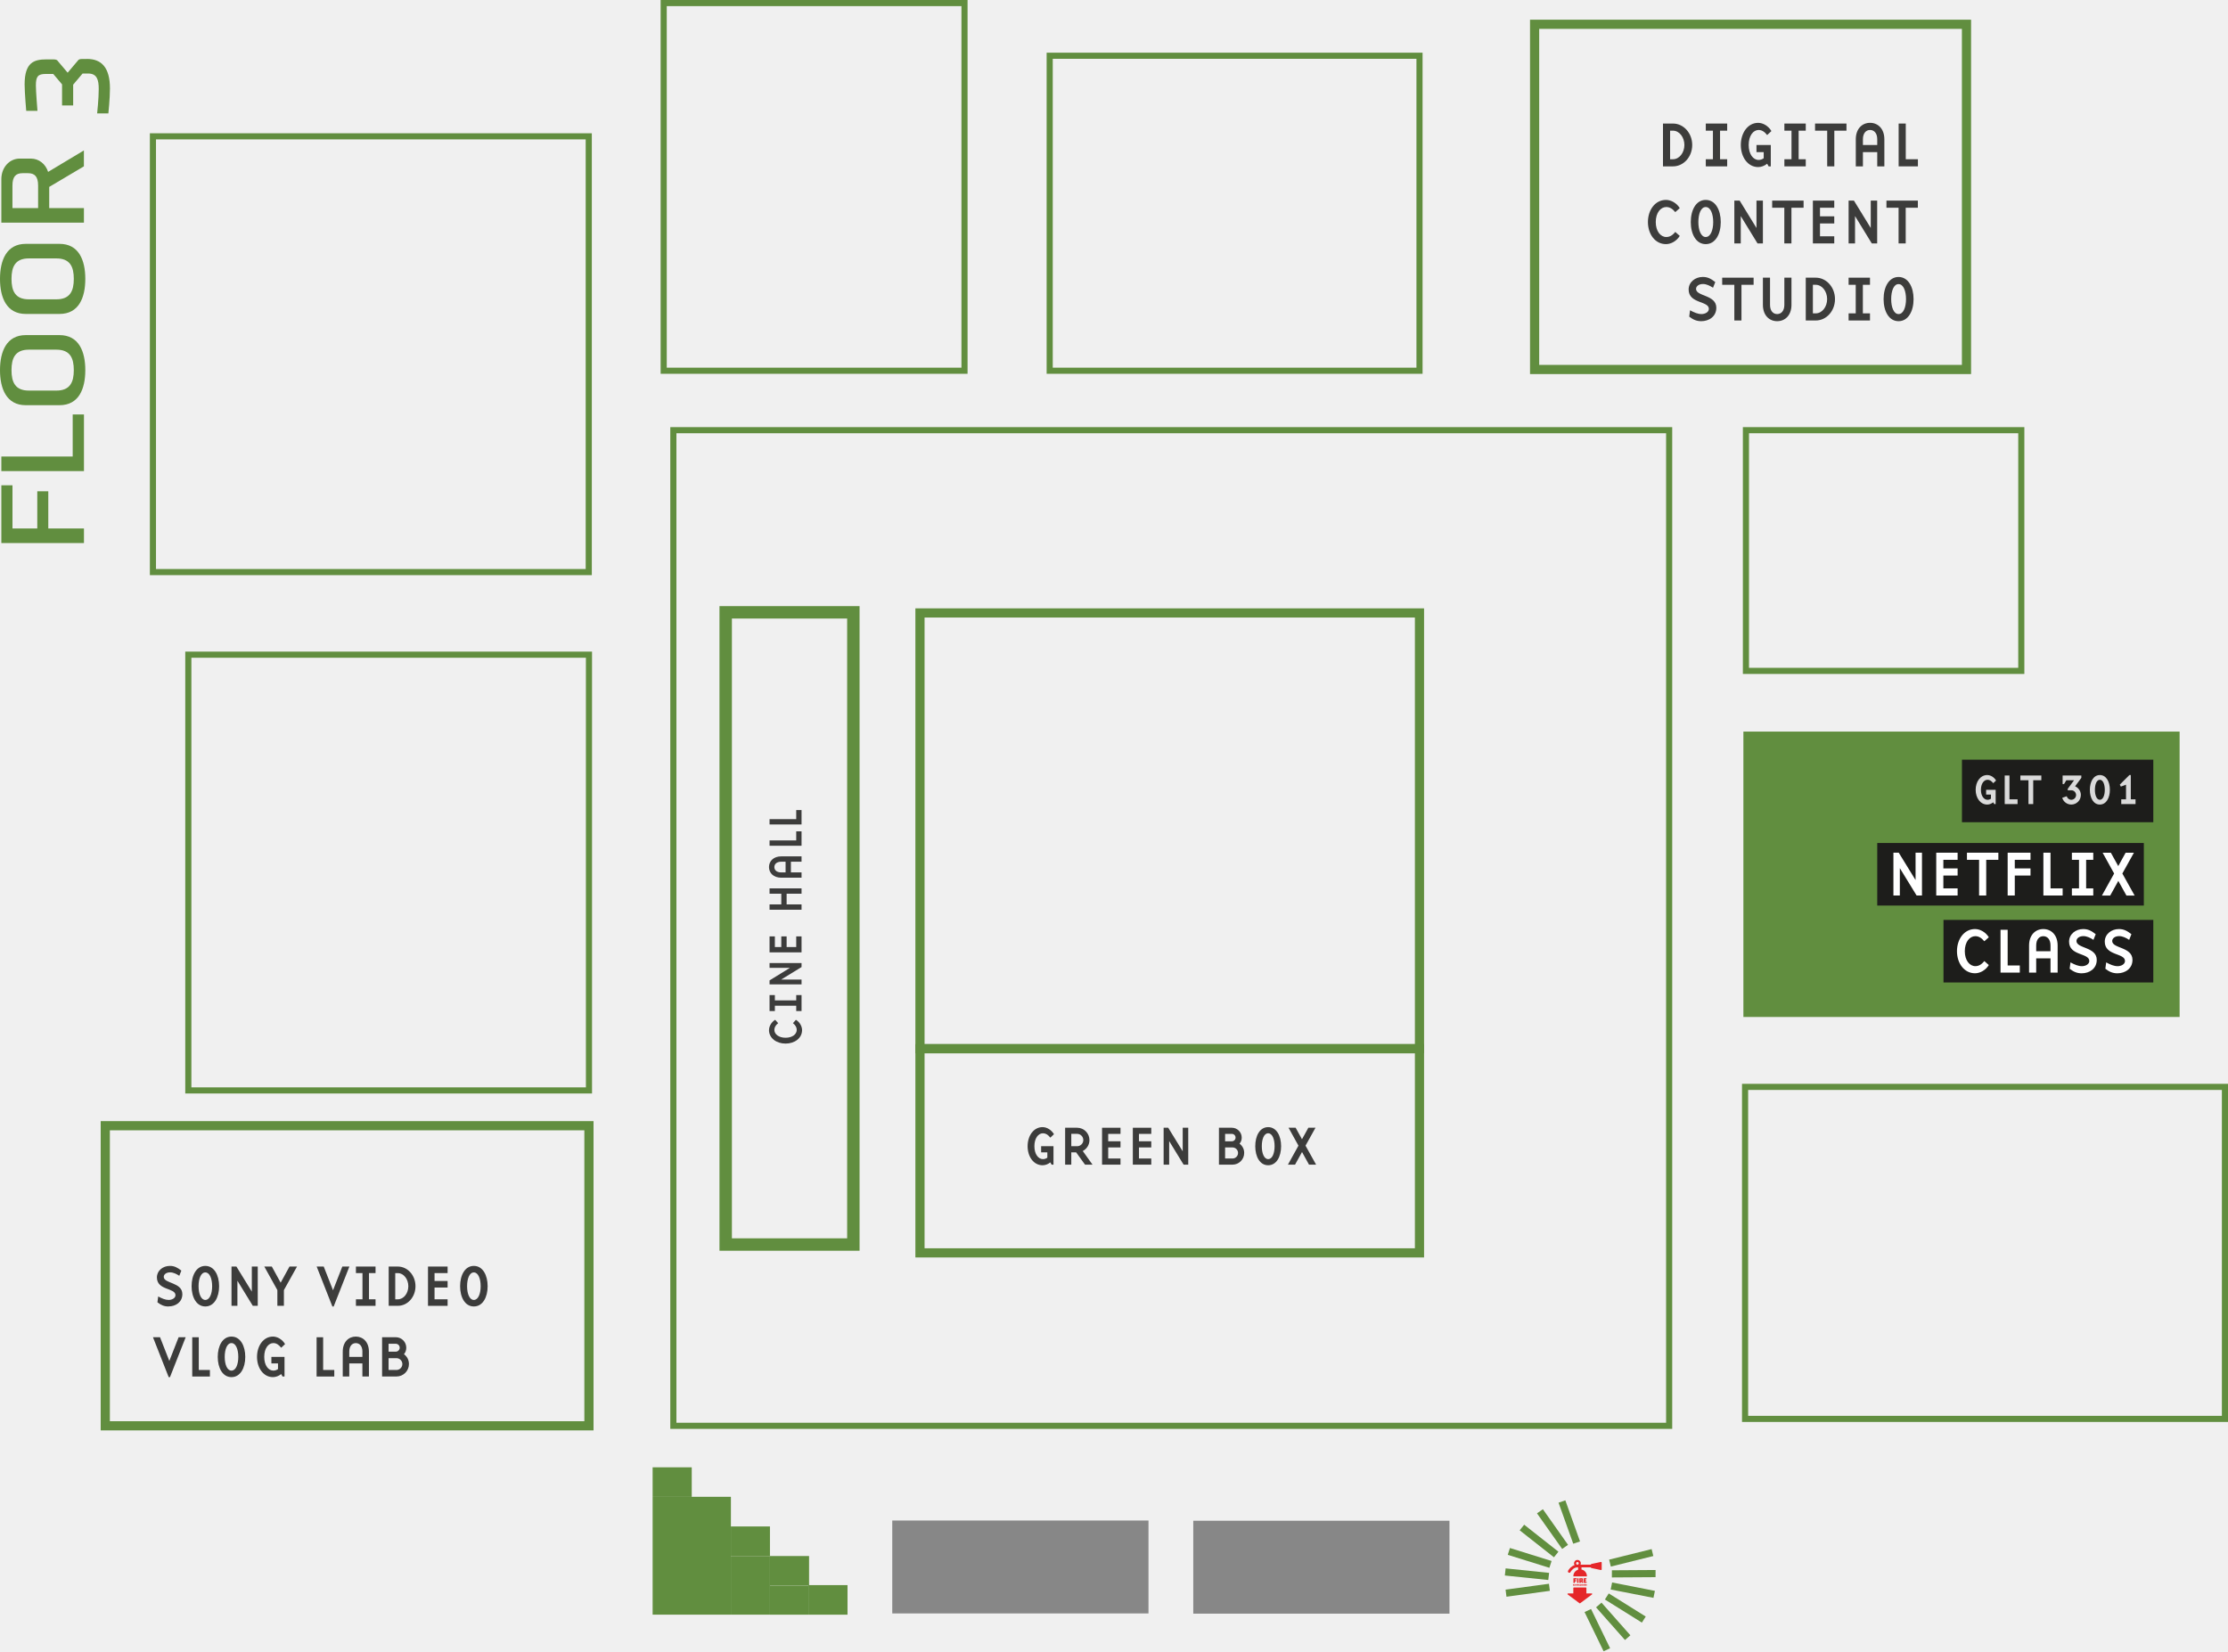
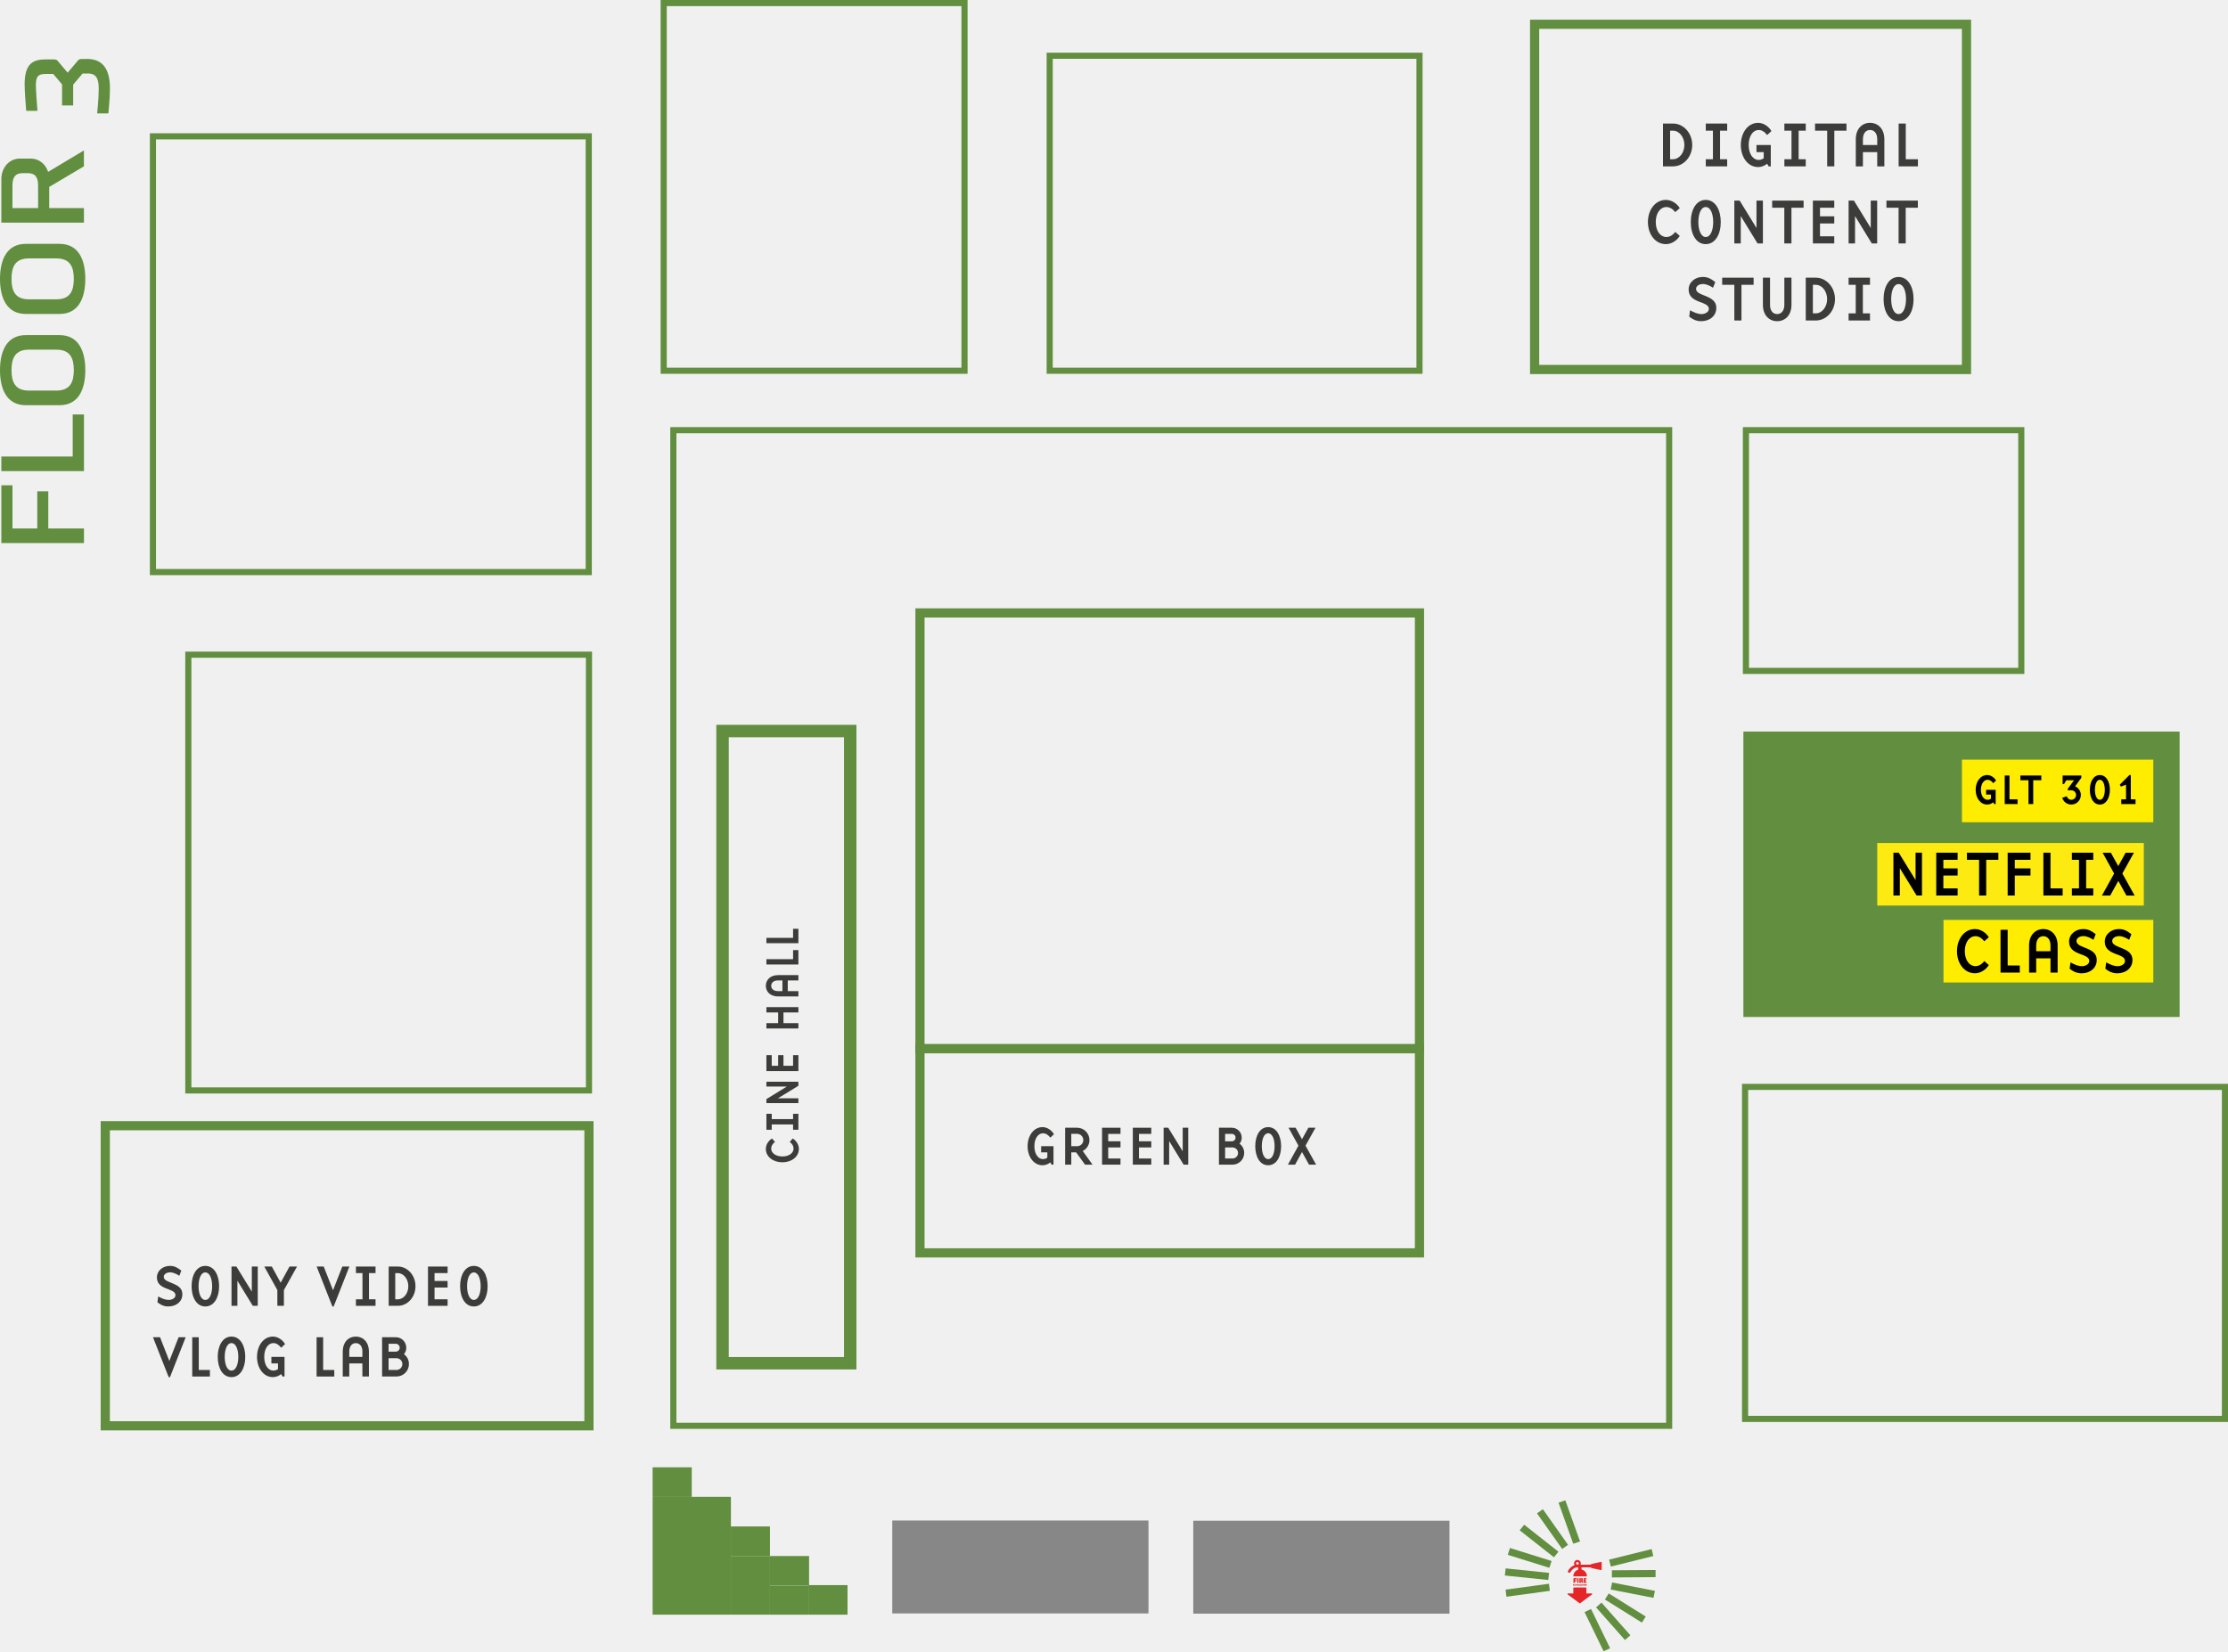
<svg xmlns="http://www.w3.org/2000/svg" id="katman_1" data-name="katman 1" viewBox="0 0 728.43 539.97">
  <defs>
    <style>
      .cls-1 {
        fill: #3c3c3b;
      }

      .cls-2 {
-         fill: #1d1d1b;
+         fill: #e52629;
      }

      .cls-3 {
-         fill: #e52629;
-       }
- 
-       .cls-4 {
        stroke-width: 2px;
      }

-       .cls-4, .cls-5, .cls-6 {
+       .cls-3, .cls-4, .cls-5 {
        fill: none;
        stroke: #618e3f;
        stroke-miterlimit: 10;
      }

+       .cls-6 {
+         fill: #ffed00;
+       }
+ 
      .cls-7 {
-         fill: #dadada;
+         fill: #878787;
      }

      .cls-8 {
-         fill: #fff;
+         fill: #fcea10;
+       }
+ 
+       .cls-4 {
+         stroke-width: 4.06px;
+       }
+ 
+       .cls-5 {
+         stroke-width: 3px;
      }

      .cls-9 {
-         fill: #878787;
-       }
- 
-       .cls-5 {
-         stroke-width: 4.06px;
-       }
- 
-       .cls-6 {
-         stroke-width: 3px;
-       }
- 
-       .cls-10 {
        fill: #618e3f;
      }
    </style>
  </defs>
-   <rect class="cls-6" x="34.42" y="368.11" width="158.13" height="98.13" />
-   <rect class="cls-6" x="501.73" y="7.94" width="141.2" height="112.88" />
-   <rect class="cls-5" x="237.26" y="200.23" width="41.74" height="206.73" />
-   <rect class="cls-4" x="220.15" y="140.67" width="325.57" height="325.57" />
+   <rect class="cls-5" x="34.42" y="368.11" width="158.13" height="98.13" />
+   <rect class="cls-5" x="501.73" y="7.94" width="141.2" height="112.88" />
+   <rect class="cls-4" x="236.23" y="239.05" width="41.74" height="206.73" />
+   <rect class="cls-3" x="220.15" y="140.67" width="325.57" height="325.57" />
  <g>
    <path class="cls-1" d="M55.09,427.22c-1.39,0-2.43-.44-3.62-1.37l.25-1.91c1.29.69,2.35,1.14,3.45,1.14.96,0,2.2-.52,2.2-1.56,0-2.45-6.07-1.5-6.07-5.8,0-2.23,1.96-3.77,4.24-3.77,1.44,0,2.43.5,3.75,1.54l-.67,1.69c-.91-.6-1.98-1.12-3-1.12-1.29,0-2.08.69-2.08,1.46,0,2.29,6.08,1.71,6.08,5.66,0,2.64-2.21,4.02-4.53,4.02Z" />
    <path class="cls-1" d="M67.13,413.95c2.89,0,4.51,3,4.51,6.64s-1.62,6.62-4.51,6.62-4.49-2.98-4.49-6.62,1.6-6.64,4.49-6.64ZM67.13,425.08c1.44,0,2.23-2.04,2.23-4.49s-.79-4.51-2.23-4.51-2.21,2.04-2.21,4.51.79,4.49,2.21,4.49Z" />
    <path class="cls-1" d="M82.34,414.16h1.93v12.84h-1.62l-5.03-8.2v8.2h-1.93v-12.84h1.6l5.04,8.2v-8.2Z" />
    <path class="cls-1" d="M86.41,414.16h2.46l2.89,5.28,2.89-5.28h2.46l-4.29,7.7v5.14h-2.14v-5.14l-4.27-7.7Z" />
    <path class="cls-1" d="M109.09,427.22h-.42l-5.14-13.06h2.31l3.04,7.76,3.04-7.76h2.31l-5.14,13.06Z" />
    <path class="cls-1" d="M118.51,416.3h-2.14v-2.14h6.41v2.14h-2.14v8.57h2.14v2.14h-6.41v-2.14h2.14v-8.57Z" />
    <path class="cls-1" d="M127.08,414.16h3c3.18,0,5.76,2.87,5.76,6.43s-2.58,6.41-5.76,6.41h-3v-12.84ZM129.22,424.87h.87c1.87,0,3.41-1.93,3.41-4.27s-1.54-4.29-3.41-4.29h-.87v8.57Z" />
    <path class="cls-1" d="M139.93,414.16h6.41v2.14h-4.27v2.58h4.27v2.14h-4.27v3.85h4.27v2.14h-6.41v-12.84Z" />
    <path class="cls-1" d="M154.92,413.95c2.89,0,4.51,3,4.51,6.64s-1.62,6.62-4.51,6.62-4.49-2.98-4.49-6.62,1.6-6.64,4.49-6.64ZM154.92,425.08c1.44,0,2.23-2.04,2.23-4.49s-.79-4.51-2.23-4.51-2.21,2.04-2.21,4.51.79,4.49,2.21,4.49Z" />
    <path class="cls-1" d="M55.57,450.33h-.42l-5.14-13.06h2.31l3.04,7.76,3.04-7.76h2.31l-5.14,13.06Z" />
    <path class="cls-1" d="M64.99,447.98h3.64v2.14h-5.78v-12.84h2.14v10.71Z" />
    <path class="cls-1" d="M75.68,437.06c2.89,0,4.51,3,4.51,6.64s-1.62,6.62-4.51,6.62-4.49-2.99-4.49-6.62,1.6-6.64,4.49-6.64ZM75.68,448.19c1.44,0,2.23-2.04,2.23-4.49s-.79-4.51-2.23-4.51-2.21,2.04-2.21,4.51.79,4.49,2.21,4.49Z" />
    <path class="cls-1" d="M90.89,445.84h-2.16v-2.14h4.29v6.41h-.65l-.44-.79c-.79.63-1.75,1-2.7,1-3.1,0-5.2-2.99-5.2-6.62s2.1-6.64,5.2-6.64c1.52,0,3.1.98,3.97,2.46l-1.27,1.19c-.83-1.06-1.66-1.52-2.56-1.52-1.62,0-2.98,1.71-2.98,4.51s1.37,4.49,2.98,4.49c.52,0,1.02-.15,1.52-.5v-1.85Z" />
    <path class="cls-1" d="M105.65,447.98h3.64v2.14h-5.78v-12.84h2.14v10.71Z" />
    <path class="cls-1" d="M114.2,450.12h-2.14v-8.13c0-3.18,1.93-4.93,4.27-4.93s4.29,1.75,4.29,4.93v8.13h-2.14v-4.28h-4.29v4.28ZM118.49,441.99c0-1.89-.98-2.79-2.16-2.79s-2.14.91-2.14,2.79v1.71h4.29v-1.71Z" />
    <path class="cls-1" d="M124.91,437.27h4.49c1.89,0,3.43,1.54,3.43,3.43,0,.89-.27,1.54-.75,2.12.98.75,1.62,1.83,1.62,3.23,0,2.25-1.83,4.06-4.06,4.06h-4.72v-12.84ZM127.04,441.99h2.35c.71,0,1.29-.58,1.29-1.29s-.58-1.29-1.29-1.29h-2.35v2.58ZM127.04,447.98h2.58c1.06,0,1.93-.87,1.93-1.93s-.87-1.93-1.93-1.93h-2.58v3.85Z" />
  </g>
  <g>
    <path class="cls-1" d="M543.7,40.4h3.28c3.46,0,6.28,3.13,6.28,7.01s-2.81,6.99-6.28,6.99h-3.28v-14ZM546.03,52.07h.95c2.04,0,3.72-2.1,3.72-4.66s-1.68-4.68-3.72-4.68h-.95v9.34Z" />
    <path class="cls-1" d="M560.03,42.73h-2.33v-2.33h6.99v2.33h-2.33v9.34h2.33v2.33h-6.99v-2.33h2.33v-9.34Z" />
    <path class="cls-1" d="M576.62,49.74h-2.35v-2.33h4.68v6.99h-.71l-.48-.86c-.86.69-1.91,1.09-2.94,1.09-3.38,0-5.67-3.25-5.67-7.22s2.29-7.24,5.67-7.24c1.66,0,3.38,1.07,4.33,2.69l-1.39,1.3c-.9-1.15-1.81-1.66-2.79-1.66-1.76,0-3.25,1.87-3.25,4.91s1.49,4.89,3.25,4.89c.57,0,1.11-.17,1.66-.55v-2.02Z" />
    <path class="cls-1" d="M585.72,42.73h-2.33v-2.33h6.99v2.33h-2.33v9.34h2.33v2.33h-6.99v-2.33h2.33v-9.34Z" />
    <path class="cls-1" d="M593.42,42.73v-2.33h10.27v2.33h-3.97v11.67h-2.33v-11.67h-3.97Z" />
    <path class="cls-1" d="M609.07,54.4h-2.33v-8.86c0-3.46,2.1-5.38,4.66-5.38s4.68,1.91,4.68,5.38v8.86h-2.33v-4.66h-4.68v4.66ZM613.75,45.54c0-2.06-1.07-3.04-2.35-3.04s-2.33.99-2.33,3.04v1.87h4.68v-1.87Z" />
    <path class="cls-1" d="M623.08,52.07h3.97v2.33h-6.3v-14h2.33v11.67Z" />
    <path class="cls-1" d="M544.68,65.37c1.72,0,3.53,1.07,4.51,2.69l-1.47,1.3c-.94-1.16-1.89-1.66-2.94-1.66-1.85,0-3.44,1.87-3.44,4.91s1.6,4.89,3.44,4.89c1.05,0,2-.48,2.94-1.66l1.47,1.3c-.99,1.62-2.79,2.69-4.51,2.69-3.53,0-5.9-3.25-5.9-7.22s2.37-7.24,5.9-7.24Z" />
    <path class="cls-1" d="M557.68,65.37c3.15,0,4.91,3.28,4.91,7.24s-1.76,7.22-4.91,7.22-4.89-3.25-4.89-7.22,1.74-7.24,4.89-7.24ZM557.68,77.5c1.57,0,2.44-2.23,2.44-4.89s-.86-4.91-2.44-4.91-2.41,2.23-2.41,4.91.86,4.89,2.41,4.89Z" />
    <path class="cls-1" d="M574.27,65.6h2.1v14h-1.76l-5.48-8.94v8.94h-2.1v-14h1.74l5.5,8.95v-8.95Z" />
    <path class="cls-1" d="M579.4,67.93v-2.33h10.27v2.33h-3.97v11.67h-2.33v-11.67h-3.97Z" />
    <path class="cls-1" d="M592.71,65.6h6.99v2.33h-4.66v2.81h4.66v2.33h-4.66v4.2h4.66v2.33h-6.99v-14Z" />
    <path class="cls-1" d="M611.63,65.6h2.1v14h-1.76l-5.48-8.94v8.94h-2.1v-14h1.74l5.5,8.95v-8.95Z" />
    <path class="cls-1" d="M616.76,67.93v-2.33h10.27v2.33h-3.97v11.67h-2.33v-11.67h-3.97Z" />
    <path class="cls-1" d="M556.23,105.03c-1.51,0-2.64-.48-3.95-1.49l.27-2.08c1.41.76,2.56,1.24,3.76,1.24,1.05,0,2.39-.57,2.39-1.7,0-2.67-6.61-1.64-6.61-6.32,0-2.44,2.14-4.12,4.62-4.12,1.58,0,2.65.55,4.09,1.68l-.74,1.85c-.99-.65-2.16-1.22-3.28-1.22-1.41,0-2.27.76-2.27,1.6,0,2.5,6.63,1.87,6.63,6.17,0,2.88-2.42,4.39-4.93,4.39Z" />
    <path class="cls-1" d="M563.06,93.13v-2.33h10.27v2.33h-3.97v11.67h-2.33v-11.67h-3.97Z" />
    <path class="cls-1" d="M578.7,90.8v8.88c0,2.04,1.05,3.02,2.33,3.02s2.35-.99,2.35-3.02v-8.88h2.33v8.88c0,3.44-2.1,5.35-4.68,5.35s-4.66-1.91-4.66-5.35v-8.88h2.33Z" />
    <path class="cls-1" d="M590.38,90.8h3.28c3.46,0,6.28,3.13,6.28,7.01s-2.81,6.99-6.28,6.99h-3.28v-14ZM592.71,102.47h.94c2.04,0,3.72-2.1,3.72-4.66s-1.68-4.68-3.72-4.68h-.94v9.34Z" />
    <path class="cls-1" d="M606.72,93.13h-2.33v-2.33h6.99v2.33h-2.33v9.34h2.33v2.33h-6.99v-2.33h2.33v-9.34Z" />
    <path class="cls-1" d="M620.72,90.57c3.15,0,4.91,3.28,4.91,7.24s-1.76,7.22-4.91,7.22-4.89-3.25-4.89-7.22,1.74-7.24,4.89-7.24ZM620.72,102.7c1.58,0,2.44-2.23,2.44-4.89s-.86-4.91-2.44-4.91-2.41,2.22-2.41,4.91.86,4.89,2.41,4.89Z" />
  </g>
-   <rect class="cls-4" x="570.54" y="355.41" width="156.89" height="108.57" />
-   <rect class="cls-4" x="216.99" y="1" width="98.35" height="120.23" />
-   <rect class="cls-4" x="343.19" y="18.23" width="120.91" height="103" />
-   <rect class="cls-4" x="570.82" y="140.67" width="90.03" height="78.71" />
-   <polygon class="cls-10" points="506.72 520.2 492.53 522.13 492.24 519.81 506.42 517.89 506.72 520.2" />
-   <polygon class="cls-10" points="506.2 516.66 492 515.19 492.26 512.86 506.47 514.33 506.2 516.66" />
-   <polygon class="cls-10" points="506.56 512.67 492.95 508.43 493.67 506.2 507.28 510.44 506.56 512.67" />
-   <polygon class="cls-10" points="508.05 509.23 496.85 500.41 498.32 498.58 509.52 507.41 508.05 509.23" />
-   <polygon class="cls-10" points="510.74 506.5 502.51 494.86 504.44 493.52 512.66 505.16 510.74 506.5" />
-   <polygon class="cls-10" points="514.36 504.8 509.56 491.38 511.78 490.61 516.58 504.04 514.36 504.8" />
-   <g>
-     <polygon class="cls-10" points="526.1 510 539.99 506.55 540.54 508.82 526.65 512.27 526.1 510" />
-     <polygon class="cls-10" points="527 513.48 541.28 513.39 541.27 515.73 526.99 515.82 527 513.48" />
-     <polygon class="cls-10" points="527.07 517.47 541.06 520.21 540.59 522.5 526.6 519.77 527.07 517.47" />
-     <polygon class="cls-10" points="525.97 521.05 538.06 528.61 536.8 530.59 524.71 523.03 525.97 521.05" />
-     <polygon class="cls-10" points="523.6 524.06 533.04 534.74 531.27 536.28 521.82 525.6 523.6 524.06" />
-     <polygon class="cls-10" points="520.18 526.14 526.41 538.97 524.29 539.97 518.06 527.15 520.18 526.14" />
-   </g>
-   <g>
-     <path class="cls-3" d="M515.42,516.04v.43s-.53,0-.53,0v.24s.44-.02.44-.02v.41s-.43.01-.43.01l.02.5-.49.03v-1.56s.98-.04.98-.04Z" />
-     <path class="cls-3" d="M516.11,516.07v1.52s-.48.03-.48.03l-.02-1.53.5-.02Z" />
-     <path class="cls-3" d="M516.92,517.12l-.08.02.02.48h-.48s-.02-1.51-.02-1.51l.74-.04.37.06.04.82-.16.08.3.43-.44.2-.29-.54ZM516.8,516.79l.25-.02v-.32s-.26,0-.26,0v.34Z" />
-     <path class="cls-3" d="M518.71,517.6h-.97s0-1.46,0-1.46l.09-.06.84-.02v.39s-.48,0-.48,0v.2s.35,0,.35,0v.36s-.38,0-.38,0v.21s.55-.01.55-.01v.4Z" />
-     <path class="cls-3" d="M514.62,518.51h-.3s0-.45,0-.45l.03-.02h.26s0,.11,0,.11h-.14s0,.06,0,.06h.11s0,.11,0,.11h-.11s0,.06,0,.06h.17s0,.12,0,.12Z" />
-     <path class="cls-3" d="M514.86,518.36l-.04.03v.12s-.17,0-.17,0l.03-.19.08-.05-.08-.05v-.17s.14,0,.14,0v.12s.04.04.04.04l.03-.03v-.12s.15,0,.15,0l-.02.17-.07.05.07.05.03.19h-.16s0-.11,0-.11l-.04-.03Z" />
-     <path class="cls-3" d="M515.44,518.17h-.12s.02.33.02.33h-.15s0-.33,0-.33h-.11s0-.13,0-.13h.35s0,.13,0,.13Z" />
-     <path class="cls-3" d="M515.64,518.04v.46s-.15,0-.15,0v-.47s.15,0,.15,0Z" />
-     <path class="cls-3" d="M516.09,518.51h-.14s0-.14,0-.14l-.1-.13v.26s-.14,0-.14,0v-.45s.13-.01.13-.01l.11.15v-.15s.14,0,.14,0v.46Z" />
-     <path class="cls-3" d="M516.24,518.04h.26s0,.13,0,.13h-.18v.2h.07s0-.12,0-.12h.14s-.01.26-.01.26h-.33s-.02-.38-.02-.38l.07-.09Z" />
-     <path class="cls-3" d="M516.94,518.05l.02.41-.06.05h-.29s-.03-.02-.03-.02v-.43s.14,0,.14,0v.31s.1-.01.1-.01v-.31s.13,0,.13,0Z" />
-     <path class="cls-3" d="M517.17,518.04v.46s-.15,0-.15,0v-.47s.15,0,.15,0Z" />
-     <path class="cls-3" d="M517.54,518.04v.13s-.14,0-.14,0v.03s.15.07.15.07v.23s-.3.03-.3.03v-.15s.15,0,.15,0v-.04s-.16-.09-.16-.09v-.19s.14-.01.14-.01h.16Z" />
-     <path class="cls-3" d="M517.84,518.34h-.09s0,.16,0,.16h-.14v-.45s.14,0,.14,0v.17s.09,0,.09,0v-.18s.15,0,.15,0v.48s-.15,0-.15,0v-.18Z" />
-     <path class="cls-3" d="M518.36,518.51h-.3s0-.45,0-.45l.03-.02h.26s0,.11,0,.11h-.14s0,.06,0,.06h.11s0,.11,0,.11h-.11s0,.06,0,.06h.17s0,.12,0,.12Z" />
-     <path class="cls-3" d="M518.59,518.36h-.02s0,.15,0,.15h-.15s0-.46,0-.46h.23s.11,0,.11,0v.25s-.04.03-.04.03l.09.13-.13.06-.09-.17ZM518.55,518.26h.08s0-.1,0-.1h-.08s0,.1,0,.1Z" />
-   </g>
-   <path class="cls-3" d="M512.53,521.37l3.88,2.89c.06.05.15.05.21,0l3.88-2.89c.06-.04.08-.12.06-.19-.02-.07-.09-.12-.16-.12h-1.74v-1.79c0-.1-.08-.17-.17-.17h-3.93c-.1,0-.17.08-.17.17v1.79h-1.74c-.07,0-.14.05-.16.12-.02.07,0,.15.06.19Z" />
-   <path class="cls-3" d="M523.58,510.81s-.08-.05-.14-.05c-.02,0-.03,0-.05,0l-3.1.66c-.05,0-.09.03-.12.08-.03.04-.05.09-.05.14h-3.38c.06-.14.1-.29.1-.44,0-.3-.11-.57-.33-.78-.22-.22-.48-.33-.78-.33s-.57.11-.78.33c-.22.22-.33.48-.33.78,0,.2.06.4.17.6-.26.08-.51.2-.75.36-.24.16-.44.31-.59.46-.15.15-.29.31-.42.48-.13.17-.22.3-.26.37-.04.07-.08.13-.1.18-.06.11-.06.22-.02.34.04.12.11.2.22.26.06.03.13.05.2.05.18,0,.32-.08.39-.24.02-.04.05-.09.1-.17.05-.08.14-.2.28-.37.14-.17.29-.32.46-.46.16-.14.38-.26.63-.37.26-.11.52-.16.8-.16h.22v.77c-.46.14-.83.4-1.12.79-.29.39-.43.83-.43,1.32v.07h4.43v-.07c0-.53-.17-1-.5-1.41-.33-.41-.76-.66-1.27-.77v-.71h3.06c0,.05.02.1.05.14.03.04.07.07.12.08l3.1.66s.03,0,.05,0c.06,0,.1-.02.14-.05.06-.04.08-.1.08-.17v-2.22c0-.07-.03-.13-.08-.17ZM516.04,511.52c-.09.09-.19.13-.31.13s-.22-.04-.31-.13c-.09-.09-.13-.19-.13-.31s.04-.22.13-.31c.09-.09.19-.13.31-.13s.22.04.31.13c.09.09.13.19.13.31s-.04.22-.13.31Z" />
-   <rect class="cls-6" x="300.78" y="342.93" width="163.31" height="66.76" />
+   <rect class="cls-3" x="570.54" y="355.41" width="156.89" height="108.57" />
+   <rect class="cls-3" x="216.99" y="1" width="98.35" height="120.23" />
+   <rect class="cls-3" x="343.19" y="18.23" width="120.91" height="103" />
+   <rect class="cls-3" x="570.82" y="140.67" width="90.03" height="78.71" />
+   <polygon class="cls-9" points="506.72 520.2 492.53 522.13 492.24 519.81 506.42 517.89 506.72 520.2" />
+   <polygon class="cls-9" points="506.2 516.66 492 515.19 492.26 512.86 506.47 514.33 506.2 516.66" />
+   <polygon class="cls-9" points="506.56 512.67 492.95 508.43 493.67 506.2 507.28 510.44 506.56 512.67" />
+   <polygon class="cls-9" points="508.05 509.23 496.85 500.41 498.32 498.58 509.52 507.41 508.05 509.23" />
+   <polygon class="cls-9" points="510.74 506.5 502.51 494.86 504.44 493.52 512.66 505.16 510.74 506.5" />
+   <polygon class="cls-9" points="514.36 504.8 509.56 491.38 511.78 490.61 516.58 504.04 514.36 504.8" />
+   <g>
+     <polygon class="cls-9" points="526.1 510 539.99 506.55 540.54 508.82 526.65 512.27 526.1 510" />
+     <polygon class="cls-9" points="527 513.48 541.28 513.39 541.27 515.73 526.99 515.82 527 513.48" />
+     <polygon class="cls-9" points="527.07 517.47 541.06 520.21 540.59 522.5 526.6 519.77 527.07 517.47" />
+     <polygon class="cls-9" points="525.97 521.05 538.06 528.61 536.8 530.59 524.71 523.03 525.97 521.05" />
+     <polygon class="cls-9" points="523.6 524.06 533.04 534.74 531.27 536.28 521.82 525.6 523.6 524.06" />
+     <polygon class="cls-9" points="520.18 526.14 526.41 538.97 524.29 539.97 518.06 527.15 520.18 526.14" />
+   </g>
+   <g>
+     <path class="cls-2" d="M515.42,516.04v.43s-.53,0-.53,0v.24s.44-.02.44-.02v.41s-.43.01-.43.01l.02.5-.49.03v-1.56s.98-.04.98-.04Z" />
+     <path class="cls-2" d="M516.11,516.07v1.52s-.48.03-.48.03l-.02-1.53.5-.02Z" />
+     <path class="cls-2" d="M516.92,517.12l-.08.02.02.48h-.48s-.02-1.51-.02-1.51l.74-.04.37.06.04.82-.16.08.3.43-.44.2-.29-.54ZM516.8,516.79l.25-.02v-.32s-.26,0-.26,0v.34Z" />
+     <path class="cls-2" d="M518.71,517.6h-.97s0-1.46,0-1.46l.09-.06.84-.02v.39s-.48,0-.48,0v.2s.35,0,.35,0v.36s-.38,0-.38,0v.21s.55-.01.55-.01v.4Z" />
+     <path class="cls-2" d="M514.62,518.51h-.3s0-.45,0-.45l.03-.02h.26s0,.11,0,.11h-.14s0,.06,0,.06h.11s0,.11,0,.11h-.11s0,.06,0,.06h.17s0,.12,0,.12Z" />
+     <path class="cls-2" d="M514.86,518.36l-.04.03v.12s-.17,0-.17,0l.03-.19.08-.05-.08-.05v-.17s.14,0,.14,0v.12s.04.04.04.04l.03-.03v-.12s.15,0,.15,0l-.02.17-.07.05.07.05.03.19h-.16s0-.11,0-.11l-.04-.03Z" />
+     <path class="cls-2" d="M515.44,518.17h-.12s.02.33.02.33h-.15s0-.33,0-.33h-.11s0-.13,0-.13h.35s0,.13,0,.13Z" />
+     <path class="cls-2" d="M515.64,518.04v.46s-.15,0-.15,0v-.47s.15,0,.15,0Z" />
+     <path class="cls-2" d="M516.09,518.51h-.14s0-.14,0-.14l-.1-.13v.26s-.14,0-.14,0v-.45s.13-.01.13-.01l.11.15v-.15s.14,0,.14,0v.46Z" />
+     <path class="cls-2" d="M516.24,518.04h.26s0,.13,0,.13h-.18v.2h.07s0-.12,0-.12h.14s-.01.26-.01.26h-.33s-.02-.38-.02-.38l.07-.09Z" />
+     <path class="cls-2" d="M516.94,518.05l.02.41-.06.05h-.29s-.03-.02-.03-.02v-.43s.14,0,.14,0v.31s.1-.01.1-.01v-.31s.13,0,.13,0Z" />
+     <path class="cls-2" d="M517.17,518.04v.46s-.15,0-.15,0v-.47s.15,0,.15,0Z" />
+     <path class="cls-2" d="M517.54,518.04v.13s-.14,0-.14,0v.03s.15.07.15.07v.23s-.3.03-.3.03v-.15s.15,0,.15,0v-.04s-.16-.09-.16-.09v-.19s.14-.01.14-.01h.16Z" />
+     <path class="cls-2" d="M517.84,518.34h-.09s0,.16,0,.16h-.14v-.45s.14,0,.14,0v.17s.09,0,.09,0v-.18s.15,0,.15,0v.48s-.15,0-.15,0v-.18Z" />
+     <path class="cls-2" d="M518.36,518.51h-.3s0-.45,0-.45l.03-.02h.26s0,.11,0,.11h-.14s0,.06,0,.06h.11s0,.11,0,.11h-.11s0,.06,0,.06h.17s0,.12,0,.12Z" />
+     <path class="cls-2" d="M518.59,518.36h-.02s0,.15,0,.15h-.15s0-.46,0-.46h.23s.11,0,.11,0v.25s-.04.03-.04.03l.09.13-.13.06-.09-.17ZM518.55,518.26h.08s0-.1,0-.1h-.08s0,.1,0,.1Z" />
+   </g>
+   <path class="cls-2" d="M512.53,521.37l3.88,2.89c.06.05.15.05.21,0l3.88-2.89c.06-.04.08-.12.06-.19-.02-.07-.09-.12-.16-.12h-1.74v-1.79c0-.1-.08-.17-.17-.17h-3.93c-.1,0-.17.08-.17.17v1.79h-1.74c-.07,0-.14.05-.16.12-.02.07,0,.15.06.19Z" />
+   <path class="cls-2" d="M523.58,510.81s-.08-.05-.14-.05c-.02,0-.03,0-.05,0l-3.1.66c-.05,0-.09.03-.12.08-.03.04-.05.09-.05.14h-3.38c.06-.14.1-.29.1-.44,0-.3-.11-.57-.33-.78-.22-.22-.48-.33-.78-.33s-.57.11-.78.33c-.22.22-.33.48-.33.78,0,.2.06.4.17.6-.26.08-.51.2-.75.36-.24.16-.44.31-.59.46-.15.15-.29.31-.42.48-.13.17-.22.3-.26.37-.04.07-.08.13-.1.18-.06.11-.06.22-.02.34.04.12.11.2.22.26.06.03.13.05.2.05.18,0,.32-.08.39-.24.02-.04.05-.09.1-.17.05-.08.14-.2.28-.37.14-.17.29-.32.46-.46.16-.14.38-.26.63-.37.26-.11.52-.16.8-.16h.22v.77c-.46.14-.83.4-1.12.79-.29.39-.43.83-.43,1.32v.07h4.43v-.07c0-.53-.17-1-.5-1.41-.33-.41-.76-.66-1.27-.77v-.71h3.06c0,.05.02.1.05.14.03.04.07.07.12.08l3.1.66s.03,0,.05,0c.06,0,.1-.02.14-.05.06-.04.08-.1.08-.17v-2.22c0-.07-.03-.13-.08-.17ZM516.04,511.52c-.09.09-.19.13-.31.13s-.22-.04-.31-.13c-.09-.09-.13-.19-.13-.31s.04-.22.13-.31c.09-.09.19-.13.31-.13s.22.04.31.13c.09.09.13.19.13.31s-.04.22-.13.31Z" />
+   <rect class="cls-5" x="300.78" y="342.93" width="163.31" height="66.76" />
  <g>
    <path class="cls-1" d="M342.42,376.82h-2.03v-2.01h4.04v6.03h-.62l-.42-.74c-.74.6-1.65.94-2.53.94-2.91,0-4.89-2.8-4.89-6.23s1.97-6.24,4.89-6.24c1.43,0,2.91.92,3.73,2.32l-1.19,1.12c-.78-1-1.56-1.43-2.41-1.43-1.52,0-2.8,1.61-2.8,4.23s1.28,4.22,2.8,4.22c.49,0,.96-.14,1.43-.47v-1.74Z" />
    <path class="cls-1" d="M357.2,380.84h-2.46l-2.9-4.02h-1.59v4.02h-2.01v-12.07h3.93c2.21,0,4.02,1.81,4.02,4.04,0,1.54-.89,2.91-2.19,3.57l3.2,4.47ZM354.18,372.8c0-1.12-.91-2.03-2.01-2.03h-1.92v4.04h1.92c1.1,0,2.01-.9,2.01-2.01Z" />
    <path class="cls-1" d="M360.31,368.77h6.03v2.01h-4.02v2.42h4.02v2.01h-4.02v3.62h4.02v2.01h-6.03v-12.07Z" />
    <path class="cls-1" d="M370.37,368.77h6.03v2.01h-4.02v2.42h4.02v2.01h-4.02v3.62h4.02v2.01h-6.03v-12.07Z" />
    <path class="cls-1" d="M386.68,368.77h1.81v12.07h-1.52l-4.72-7.71v7.71h-1.81v-12.07h1.5l4.74,7.71v-7.71Z" />
    <path class="cls-1" d="M398.53,368.77h4.22c1.77,0,3.22,1.45,3.22,3.22,0,.83-.25,1.45-.71,1.99.92.71,1.52,1.72,1.52,3.04,0,2.12-1.72,3.82-3.82,3.82h-4.43v-12.07ZM400.54,373.2h2.21c.67,0,1.21-.54,1.21-1.21s-.54-1.21-1.21-1.21h-2.21v2.42ZM400.54,378.83h2.42c1,0,1.81-.81,1.81-1.81s-.81-1.81-1.81-1.81h-2.42v3.62Z" />
    <path class="cls-1" d="M414.62,368.57c2.71,0,4.23,2.82,4.23,6.24s-1.52,6.23-4.23,6.23-4.22-2.8-4.22-6.23,1.5-6.24,4.22-6.24ZM414.62,379.03c1.36,0,2.1-1.92,2.1-4.22s-.74-4.23-2.1-4.23-2.08,1.92-2.08,4.23.74,4.22,2.08,4.22Z" />
    <path class="cls-1" d="M430.29,380.84h-2.32l-2.28-4.13-2.28,4.13h-2.33l3.44-6.21-3.24-5.86h2.32l2.08,3.76,2.08-3.76h2.33l-3.26,5.86,3.46,6.21Z" />
  </g>
-   <rect class="cls-6" x="300.78" y="200.43" width="163.31" height="142.49" />
-   <rect class="cls-4" x="61.57" y="214.08" width="130.99" height="142.49" />
-   <rect class="cls-4" x="50" y="44.58" width="142.49" height="142.49" />
-   <g>
-     <path class="cls-1" d="M251.43,336.84c0-1.29.8-2.63,2.01-3.37l.97,1.1c-.86.71-1.24,1.41-1.24,2.2,0,1.38,1.4,2.57,3.67,2.57s3.65-1.19,3.65-2.57c0-.78-.36-1.49-1.24-2.2l.97-1.1c1.21.74,2.01,2.09,2.01,3.37,0,2.64-2.43,4.41-5.4,4.41s-5.41-1.77-5.41-4.41Z" />
-     <path class="cls-1" d="M253.34,328.87v1.74h-1.74v-5.22h1.74v1.74h6.98v-1.74h1.74v5.22h-1.74v-1.74h-6.98Z" />
-     <path class="cls-1" d="M251.6,316.48v-1.57h10.46v1.32l-6.68,4.09h6.68v1.57h-10.46v-1.3l6.68-4.11h-6.68Z" />
-     <path class="cls-1" d="M251.6,311.42v-5.22h1.74v3.48h2.1v-3.48h1.74v3.48h3.14v-3.48h1.74v5.22h-10.46Z" />
-     <path class="cls-1" d="M255.44,292.24h-3.84v-1.74h10.46v1.74h-4.88v3.5h4.88v1.74h-10.46v-1.74h3.84v-3.5Z" />
-     <path class="cls-1" d="M262.06,285.27v1.74h-6.62c-2.59,0-4.02-1.57-4.02-3.48s1.43-3.5,4.02-3.5h6.62v1.74h-3.48v3.5h3.48ZM255.44,281.78c-1.54,0-2.27.8-2.27,1.76s.74,1.74,2.27,1.74h1.4v-3.5h-1.4Z" />
-     <path class="cls-1" d="M260.32,274.81v-2.96h1.74v4.71h-10.46v-1.74h8.72Z" />
-     <path class="cls-1" d="M260.32,267.85v-2.96h1.74v4.71h-10.46v-1.74h8.72Z" />
-   </g>
-   <rect class="cls-9" x="291.72" y="497.21" width="83.77" height="30.38" />
-   <rect class="cls-9" x="390.13" y="497.28" width="83.77" height="30.38" />
-   <g>
-     <rect class="cls-10" x="213.37" y="479.81" width="12.79" height="9.67" />
-     <rect class="cls-10" x="238.94" y="499.15" width="12.79" height="9.67" />
-     <rect class="cls-10" x="226.16" y="489.48" width="12.79" height="9.67" />
-     <rect class="cls-10" x="251.73" y="508.82" width="12.79" height="9.67" />
-     <rect class="cls-10" x="264.3" y="518.33" width="12.79" height="9.67" />
-     <rect class="cls-10" x="213.37" y="489.48" width="25.57" height="38.51" />
-     <rect class="cls-10" x="238.94" y="508.82" width="12.79" height="19.17" />
-     <rect class="cls-10" x="251.73" y="518.5" width="12.57" height="9.5" />
-   </g>
-   <g>
-     <path class="cls-10" d="M27.44,177.58H.44v-18.89h3.64v14.12h8.11v-12.16h3.6v12.16h11.66v4.77Z" />
-     <path class="cls-10" d="M27.44,154.05H.44v-4.77h23.33v-13.75h3.68v18.52Z" />
-     <path class="cls-10" d="M8.43,109.58h11.03c6.31,0,8.43,5.33,8.43,11.46s-2.12,11.46-8.43,11.46h-11.03c-6.31,0-8.43-5.38-8.43-11.46s2.12-11.46,8.43-11.46ZM9.43,127.72h8.99c4.51,0,5.71-2.76,5.71-6.69s-1.2-6.69-5.71-6.69h-8.99c-4.47,0-5.67,2.76-5.67,6.69s1.2,6.69,5.67,6.69Z" />
-     <path class="cls-10" d="M8.43,79.74h11.03c6.31,0,8.43,5.33,8.43,11.46s-2.12,11.46-8.43,11.46h-11.03c-6.31,0-8.43-5.38-8.43-11.46s2.12-11.46,8.43-11.46ZM9.43,97.88h8.99c4.51,0,5.71-2.76,5.71-6.69s-1.2-6.69-5.71-6.69h-8.99c-4.47,0-5.67,2.76-5.67,6.69s1.2,6.69,5.67,6.69Z" />
-     <path class="cls-10" d="M27.44,54.39l-11.35,6.73v6.92h11.35v4.77H.44v-14.22c0-3.88,2.68-6.73,5.99-6.73h3.67c2.6,0,4.79,1.73,5.63,4.35l11.7-7.02v5.19ZM7.39,56.63c-2.24,0-3.32,1.12-3.32,4.07v7.34h8.39v-7.34c0-2.95-1.08-4.07-3.32-4.07h-1.76Z" />
-     <path class="cls-10" d="M28.44,19.27c4.71,0,7.51,2.76,7.51,9.68,0,3.18-.52,8.14-.52,8.14h-3.67s.52-4.77.52-7.95c0-2.99-.52-5.1-3.48-5.1h-1.8l-3.08,3.65v6.78h-3.63v-6.88l-2.88-3.41h-2.44c-2.6,0-3.24.84-3.24,3.79,0,1.96.52,8.28.52,8.28h-3.68s-.52-6.03-.52-8.65c0-7.25,3.12-8.18,7.15-8.18h2.32c.32,0,.84.05,1.16.28l3.44,4.07,3.56-4.21c.32-.23.84-.28,1.16-.28h1.6Z" />
+   <rect class="cls-5" x="300.78" y="200.43" width="163.31" height="142.49" />
+   <rect class="cls-3" x="61.57" y="214.08" width="130.99" height="142.49" />
+   <rect class="cls-3" x="50" y="44.58" width="142.49" height="142.49" />
+   <g>
+     <path class="cls-1" d="M250.39,375.66c0-1.29.8-2.63,2.01-3.37l.97,1.1c-.86.71-1.24,1.41-1.24,2.2,0,1.38,1.4,2.57,3.67,2.57s3.65-1.19,3.65-2.57c0-.78-.36-1.49-1.24-2.2l.97-1.1c1.21.74,2.01,2.09,2.01,3.37,0,2.64-2.43,4.41-5.4,4.41s-5.41-1.77-5.41-4.41Z" />
+     <path class="cls-1" d="M252.31,367.69v1.74h-1.74v-5.22h1.74v1.74h6.98v-1.74h1.74v5.22h-1.74v-1.74h-6.98Z" />
+     <path class="cls-1" d="M250.57,355.3v-1.57h10.46v1.32l-6.68,4.09h6.68v1.57h-10.46v-1.3l6.68-4.11h-6.68Z" />
+     <path class="cls-1" d="M250.57,350.25v-5.22h1.74v3.48h2.1v-3.48h1.74v3.48h3.14v-3.48h1.74v5.22h-10.46Z" />
+     <path class="cls-1" d="M254.41,331.07h-3.84v-1.74h10.46v1.74h-4.88v3.5h4.88v1.74h-10.46v-1.74h3.84v-3.5Z" />
+     <path class="cls-1" d="M261.03,324.1v1.74h-6.62c-2.59,0-4.02-1.57-4.02-3.48s1.43-3.5,4.02-3.5h6.62v1.74h-3.48v3.5h3.48ZM254.41,320.6c-1.54,0-2.27.8-2.27,1.76s.74,1.74,2.27,1.74h1.4v-3.5h-1.4Z" />
+     <path class="cls-1" d="M259.29,313.64v-2.96h1.74v4.71h-10.46v-1.74h8.72Z" />
+     <path class="cls-1" d="M259.29,306.67v-2.96h1.74v4.71h-10.46v-1.74h8.72Z" />
+   </g>
+   <rect class="cls-7" x="291.72" y="497.21" width="83.77" height="30.38" />
+   <rect class="cls-7" x="390.13" y="497.28" width="83.77" height="30.38" />
+   <g>
+     <rect class="cls-9" x="213.37" y="479.81" width="12.79" height="9.67" />
+     <rect class="cls-9" x="238.94" y="499.15" width="12.79" height="9.67" />
+     <rect class="cls-9" x="226.16" y="489.48" width="12.79" height="9.67" />
+     <rect class="cls-9" x="251.73" y="508.82" width="12.79" height="9.67" />
+     <rect class="cls-9" x="264.3" y="518.33" width="12.79" height="9.67" />
+     <rect class="cls-9" x="213.37" y="489.48" width="25.57" height="38.51" />
+     <rect class="cls-9" x="238.94" y="508.82" width="12.79" height="19.17" />
+     <rect class="cls-9" x="251.73" y="518.5" width="12.57" height="9.5" />
+   </g>
+   <g>
+     <path class="cls-9" d="M27.44,177.58H.44v-18.89h3.64v14.12h8.11v-12.16h3.6v12.16h11.66v4.77Z" />
+     <path class="cls-9" d="M27.44,154.05H.44v-4.77h23.33v-13.75h3.68v18.52Z" />
+     <path class="cls-9" d="M8.43,109.58h11.03c6.31,0,8.43,5.33,8.43,11.46s-2.12,11.46-8.43,11.46h-11.03c-6.31,0-8.43-5.38-8.43-11.46s2.12-11.46,8.43-11.46ZM9.43,127.72h8.99c4.51,0,5.71-2.76,5.71-6.69s-1.2-6.69-5.71-6.69h-8.99c-4.47,0-5.67,2.76-5.67,6.69s1.2,6.69,5.67,6.69Z" />
+     <path class="cls-9" d="M8.43,79.74h11.03c6.31,0,8.43,5.33,8.43,11.46s-2.12,11.46-8.43,11.46h-11.03c-6.31,0-8.43-5.38-8.43-11.46s2.12-11.46,8.43-11.46ZM9.43,97.88h8.99c4.51,0,5.71-2.76,5.71-6.69s-1.2-6.69-5.71-6.69h-8.99c-4.47,0-5.67,2.76-5.67,6.69s1.2,6.69,5.67,6.69Z" />
+     <path class="cls-9" d="M27.44,54.39l-11.35,6.73v6.92h11.35v4.77H.44v-14.22c0-3.88,2.68-6.73,5.99-6.73h3.67c2.6,0,4.79,1.73,5.63,4.35l11.7-7.02v5.19ZM7.39,56.63c-2.24,0-3.32,1.12-3.32,4.07v7.34h8.39v-7.34c0-2.95-1.08-4.07-3.32-4.07h-1.76Z" />
+     <path class="cls-9" d="M28.44,19.27c4.71,0,7.51,2.76,7.51,9.68,0,3.18-.52,8.14-.52,8.14h-3.67s.52-4.77.52-7.95c0-2.99-.52-5.1-3.48-5.1h-1.8l-3.08,3.65v6.78h-3.63v-6.88l-2.88-3.41h-2.44c-2.6,0-3.24.84-3.24,3.79,0,1.96.52,8.28.52,8.28h-3.68s-.52-6.03-.52-8.65c0-7.25,3.12-8.18,7.15-8.18h2.32c.32,0,.84.05,1.16.28l3.44,4.07,3.56-4.21c.32-.23.84-.28,1.16-.28h1.6Z" />
  </g>
  <g id="glt301">
-     <rect class="cls-10" x="569.99" y="239.23" width="142.62" height="93.32" />
+     <rect class="cls-9" x="569.99" y="239.23" width="142.62" height="93.32" />
    <g>
-       <rect class="cls-2" x="613.75" y="275.66" width="87.16" height="20.46" />
-       <rect class="cls-2" x="635.41" y="300.81" width="68.6" height="20.46" />
-       <path class="cls-8" d="M626.28,278.83h2.1v14h-1.76l-5.48-8.94v8.94h-2.1v-14h1.74l5.5,8.95v-8.95Z" />
-       <path class="cls-8" d="M633.04,278.83h6.99v2.33h-4.66v2.81h4.66v2.33h-4.66v4.2h4.66v2.33h-6.99v-14Z" />
-       <path class="cls-8" d="M643.08,281.16v-2.33h10.27v2.33h-3.97v11.67h-2.33v-11.67h-3.97Z" />
-       <path class="cls-8" d="M656.39,278.83h7.47v2.33h-5.14v2.81h5.14v2.33h-5.14v6.53h-2.33v-14Z" />
-       <path class="cls-8" d="M670.4,290.5h3.97v2.33h-6.3v-14h2.33v11.67Z" />
-       <path class="cls-8" d="M679.72,281.16h-2.33v-2.33h6.99v2.33h-2.33v9.34h2.33v2.33h-6.99v-2.33h2.33v-9.34Z" />
-       <path class="cls-8" d="M697.91,292.84h-2.69l-2.65-4.79-2.65,4.79h-2.71l3.99-7.2-3.76-6.8h2.69l2.42,4.37,2.41-4.37h2.71l-3.78,6.8,4.01,7.2Z" />
-       <path class="cls-8" d="M645.72,303.8c1.72,0,3.53,1.07,4.51,2.69l-1.47,1.3c-.95-1.15-1.89-1.66-2.94-1.66-1.85,0-3.44,1.87-3.44,4.91s1.6,4.89,3.44,4.89c1.05,0,1.99-.48,2.94-1.66l1.47,1.3c-.99,1.62-2.79,2.69-4.51,2.69-3.53,0-5.9-3.25-5.9-7.22s2.37-7.24,5.9-7.24Z" />
-       <path class="cls-8" d="M656.39,315.71h3.97v2.33h-6.3v-14h2.33v11.67Z" />
-       <path class="cls-8" d="M665.72,318.04h-2.33v-8.86c0-3.46,2.1-5.38,4.66-5.38s4.68,1.91,4.68,5.38v8.86h-2.33v-4.66h-4.68v4.66ZM670.4,309.18c0-2.06-1.07-3.04-2.35-3.04s-2.33.99-2.33,3.04v1.87h4.68v-1.87Z" />
-       <path class="cls-8" d="M680.61,318.27c-1.51,0-2.65-.48-3.95-1.49l.27-2.08c1.41.76,2.56,1.24,3.76,1.24,1.05,0,2.39-.57,2.39-1.7,0-2.67-6.61-1.64-6.61-6.32,0-2.44,2.14-4.12,4.62-4.12,1.58,0,2.65.55,4.09,1.68l-.74,1.85c-.99-.65-2.16-1.22-3.28-1.22-1.41,0-2.27.76-2.27,1.6,0,2.5,6.63,1.87,6.63,6.17,0,2.88-2.41,4.39-4.93,4.39Z" />
-       <path class="cls-8" d="M692.28,318.27c-1.51,0-2.65-.48-3.95-1.49l.27-2.08c1.41.76,2.56,1.24,3.76,1.24,1.05,0,2.39-.57,2.39-1.7,0-2.67-6.61-1.64-6.61-6.32,0-2.44,2.14-4.12,4.62-4.12,1.57,0,2.64.55,4.09,1.68l-.73,1.85c-.99-.65-2.16-1.22-3.28-1.22-1.41,0-2.27.76-2.27,1.6,0,2.5,6.63,1.87,6.63,6.17,0,2.88-2.42,4.39-4.93,4.39Z" />
-       <rect class="cls-2" x="641.45" y="248.41" width="62.56" height="20.46" />
+       <rect class="cls-8" x="613.75" y="275.66" width="87.16" height="20.46" />
+       <rect class="cls-6" x="635.41" y="300.81" width="68.6" height="20.46" />
+       <path d="M626.28,278.83h2.1v14h-1.76l-5.48-8.94v8.94h-2.1v-14h1.74l5.5,8.95v-8.95Z" />
+       <path d="M633.04,278.83h6.99v2.33h-4.66v2.81h4.66v2.33h-4.66v4.2h4.66v2.33h-6.99v-14Z" />
+       <path d="M643.08,281.16v-2.33h10.27v2.33h-3.97v11.67h-2.33v-11.67h-3.97Z" />
+       <path d="M656.39,278.83h7.47v2.33h-5.14v2.81h5.14v2.33h-5.14v6.53h-2.33v-14Z" />
+       <path d="M670.4,290.5h3.97v2.33h-6.3v-14h2.33v11.67Z" />
+       <path d="M679.72,281.16h-2.33v-2.33h6.99v2.33h-2.33v9.34h2.33v2.33h-6.99v-2.33h2.33v-9.34Z" />
+       <path d="M697.91,292.84h-2.69l-2.65-4.79-2.65,4.79h-2.71l3.99-7.2-3.76-6.8h2.69l2.42,4.37,2.41-4.37h2.71l-3.78,6.8,4.01,7.2Z" />
+       <path d="M645.72,303.8c1.72,0,3.53,1.07,4.51,2.69l-1.47,1.3c-.95-1.15-1.89-1.66-2.94-1.66-1.85,0-3.44,1.87-3.44,4.91s1.6,4.89,3.44,4.89c1.05,0,1.99-.48,2.94-1.66l1.47,1.3c-.99,1.62-2.79,2.69-4.51,2.69-3.53,0-5.9-3.25-5.9-7.22s2.37-7.24,5.9-7.24Z" />
+       <path d="M656.39,315.71h3.97v2.33h-6.3v-14h2.33v11.67Z" />
+       <path d="M665.72,318.04h-2.33v-8.86c0-3.46,2.1-5.38,4.66-5.38s4.68,1.91,4.68,5.38v8.86h-2.33v-4.66h-4.68v4.66ZM670.4,309.18c0-2.06-1.07-3.04-2.35-3.04s-2.33.99-2.33,3.04v1.87h4.68v-1.87Z" />
+       <path d="M680.61,318.27c-1.51,0-2.65-.48-3.95-1.49l.27-2.08c1.41.76,2.56,1.24,3.76,1.24,1.05,0,2.39-.57,2.39-1.7,0-2.67-6.61-1.64-6.61-6.32,0-2.44,2.14-4.12,4.62-4.12,1.58,0,2.65.55,4.09,1.68l-.74,1.85c-.99-.65-2.16-1.22-3.28-1.22-1.41,0-2.27.76-2.27,1.6,0,2.5,6.63,1.87,6.63,6.17,0,2.88-2.41,4.39-4.93,4.39Z" />
+       <path d="M692.28,318.27c-1.51,0-2.65-.48-3.95-1.49l.27-2.08c1.41.76,2.56,1.24,3.76,1.24,1.05,0,2.39-.57,2.39-1.7,0-2.67-6.61-1.64-6.61-6.32,0-2.44,2.14-4.12,4.62-4.12,1.57,0,2.64.55,4.09,1.68l-.73,1.85c-.99-.65-2.16-1.22-3.28-1.22-1.41,0-2.27.76-2.27,1.6,0,2.5,6.63,1.87,6.63,6.17,0,2.88-2.42,4.39-4.93,4.39Z" />
+       <rect class="cls-6" x="641.45" y="248.41" width="62.56" height="20.46" />
    </g>
    <g>
-       <path class="cls-7" d="M650.92,259.82h-1.57v-1.55h3.12v4.66h-.48l-.32-.57c-.57.46-1.27.73-1.96.73-2.25,0-3.78-2.17-3.78-4.82s1.53-4.83,3.78-4.83c1.11,0,2.26.71,2.89,1.79l-.92.87c-.6-.77-1.2-1.11-1.86-1.11-1.18,0-2.17,1.25-2.17,3.28s1,3.26,2.17,3.26c.38,0,.74-.11,1.11-.36v-1.34Z" />
-       <path class="cls-7" d="M656.98,261.38h2.65v1.55h-4.2v-9.34h1.55v7.79Z" />
-       <path class="cls-7" d="M660.55,255.14v-1.55h6.85v1.55h-2.65v7.79h-1.55v-7.79h-2.65Z" />
-       <path class="cls-7" d="M680.32,259.98c0,1.71-1.4,3.11-3.12,3.11-1.43,0-2.58-.94-2.97-2.2l1.47-.52c.17.63.76,1.16,1.5,1.16.85,0,1.56-.7,1.56-1.56s-.7-1.55-1.56-1.55h-1.16v-.48l2.06-2.8h-2.52l-.76,1.25h-.46v-2.8h6.12v.77l-2.04,2.75c1.06.49,1.89,1.53,1.89,2.87Z" />
-       <path class="cls-7" d="M686.53,253.44c2.1,0,3.28,2.19,3.28,4.83s-1.18,4.82-3.28,4.82-3.26-2.17-3.26-4.82,1.16-4.83,3.26-4.83ZM686.53,261.53c1.05,0,1.62-1.49,1.62-3.26s-.57-3.28-1.62-3.28-1.61,1.49-1.61,3.28.57,3.26,1.61,3.26Z" />
-       <path class="cls-7" d="M695.1,256.59l-1.7.63-.35-.64,3.14-3.14h.46v7.94h1.55v1.55h-4.67v-1.55h1.56v-4.79Z" />
+       <path d="M650.92,259.82h-1.57v-1.55h3.12v4.66h-.48l-.32-.57c-.57.46-1.27.73-1.96.73-2.25,0-3.78-2.17-3.78-4.82s1.53-4.83,3.78-4.83c1.11,0,2.26.71,2.89,1.79l-.92.87c-.6-.77-1.2-1.11-1.86-1.11-1.18,0-2.17,1.25-2.17,3.28s1,3.26,2.17,3.26c.38,0,.74-.11,1.11-.36v-1.34Z" />
+       <path d="M656.98,261.38h2.65v1.55h-4.2v-9.34h1.55v7.79Z" />
+       <path d="M660.55,255.14v-1.55h6.85v1.55h-2.65v7.79h-1.55v-7.79h-2.65Z" />
+       <path d="M680.32,259.98c0,1.71-1.4,3.11-3.12,3.11-1.43,0-2.58-.94-2.97-2.2l1.47-.52c.17.63.76,1.16,1.5,1.16.85,0,1.56-.7,1.56-1.56s-.7-1.55-1.56-1.55h-1.16v-.48l2.06-2.8h-2.52l-.76,1.25h-.46v-2.8h6.12v.77l-2.04,2.75c1.06.49,1.89,1.53,1.89,2.87Z" />
+       <path d="M686.53,253.44c2.1,0,3.28,2.19,3.28,4.83s-1.18,4.82-3.28,4.82-3.26-2.17-3.26-4.82,1.16-4.83,3.26-4.83ZM686.53,261.53c1.05,0,1.62-1.49,1.62-3.26s-.57-3.28-1.62-3.28-1.61,1.49-1.61,3.28.57,3.26,1.61,3.26Z" />
+       <path d="M695.1,256.59l-1.7.63-.35-.64,3.14-3.14h.46v7.94h1.55v1.55h-4.67v-1.55h1.56v-4.79Z" />
    </g>
  </g>
</svg>
